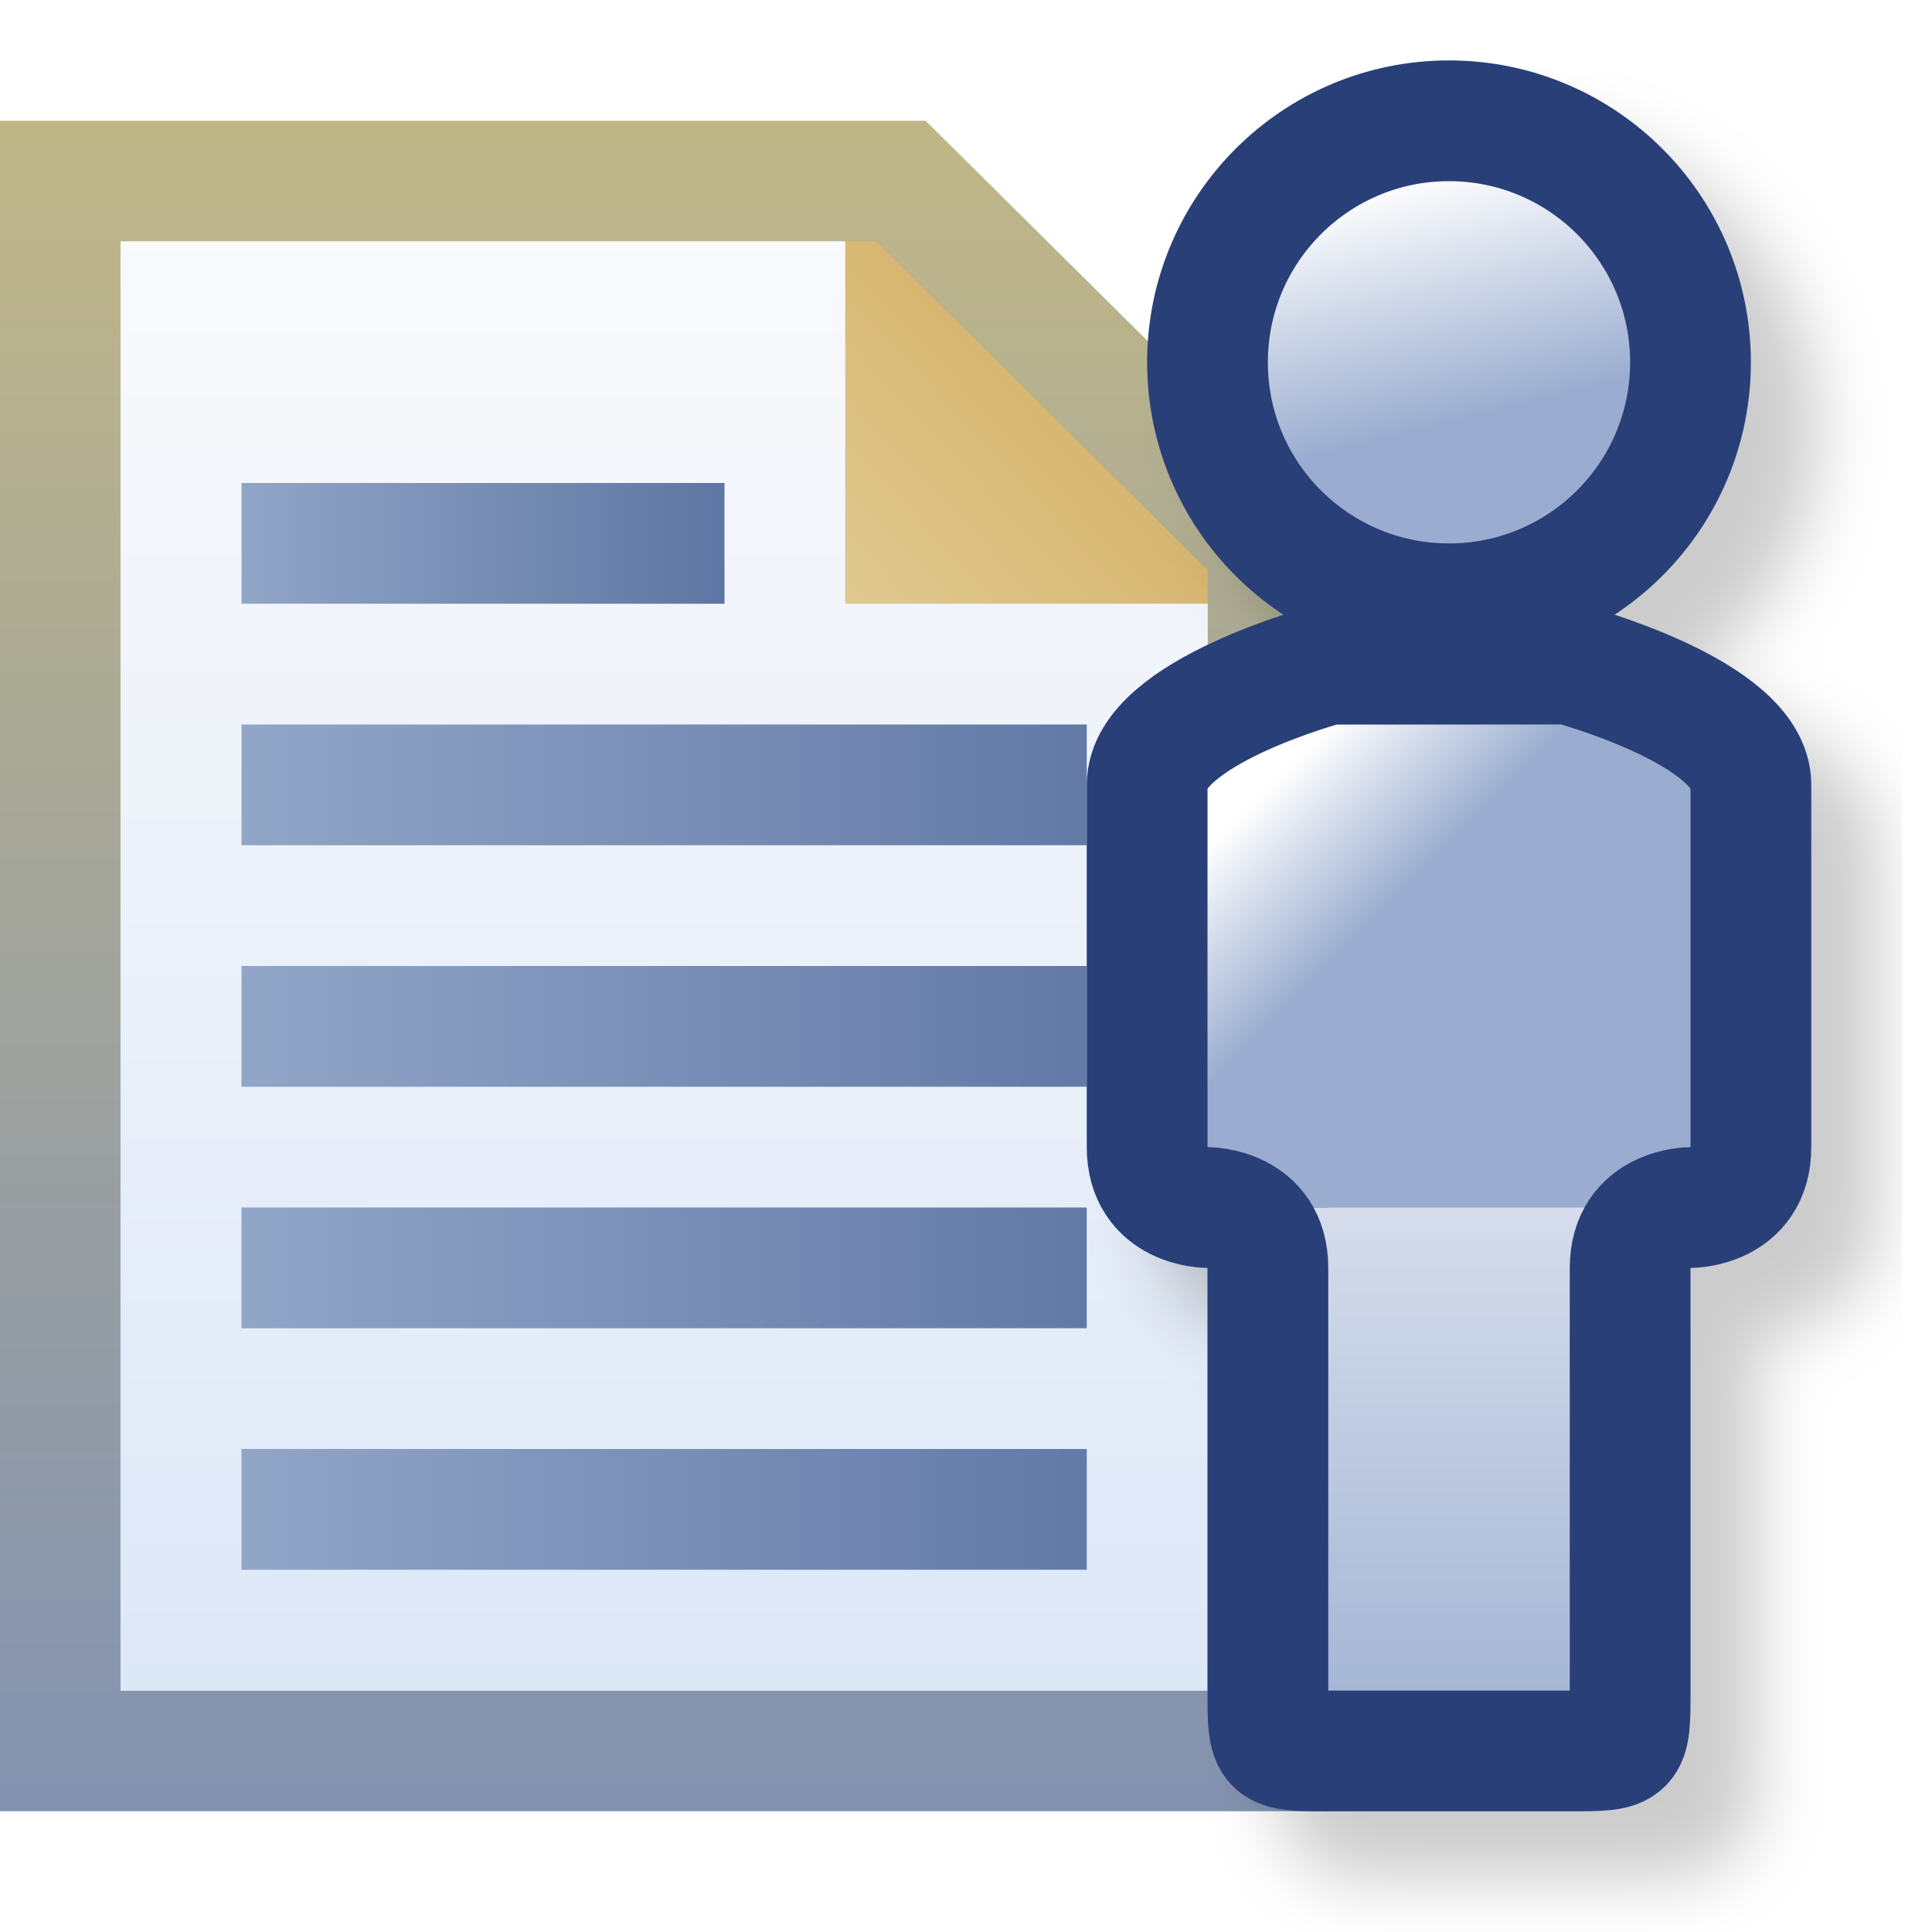
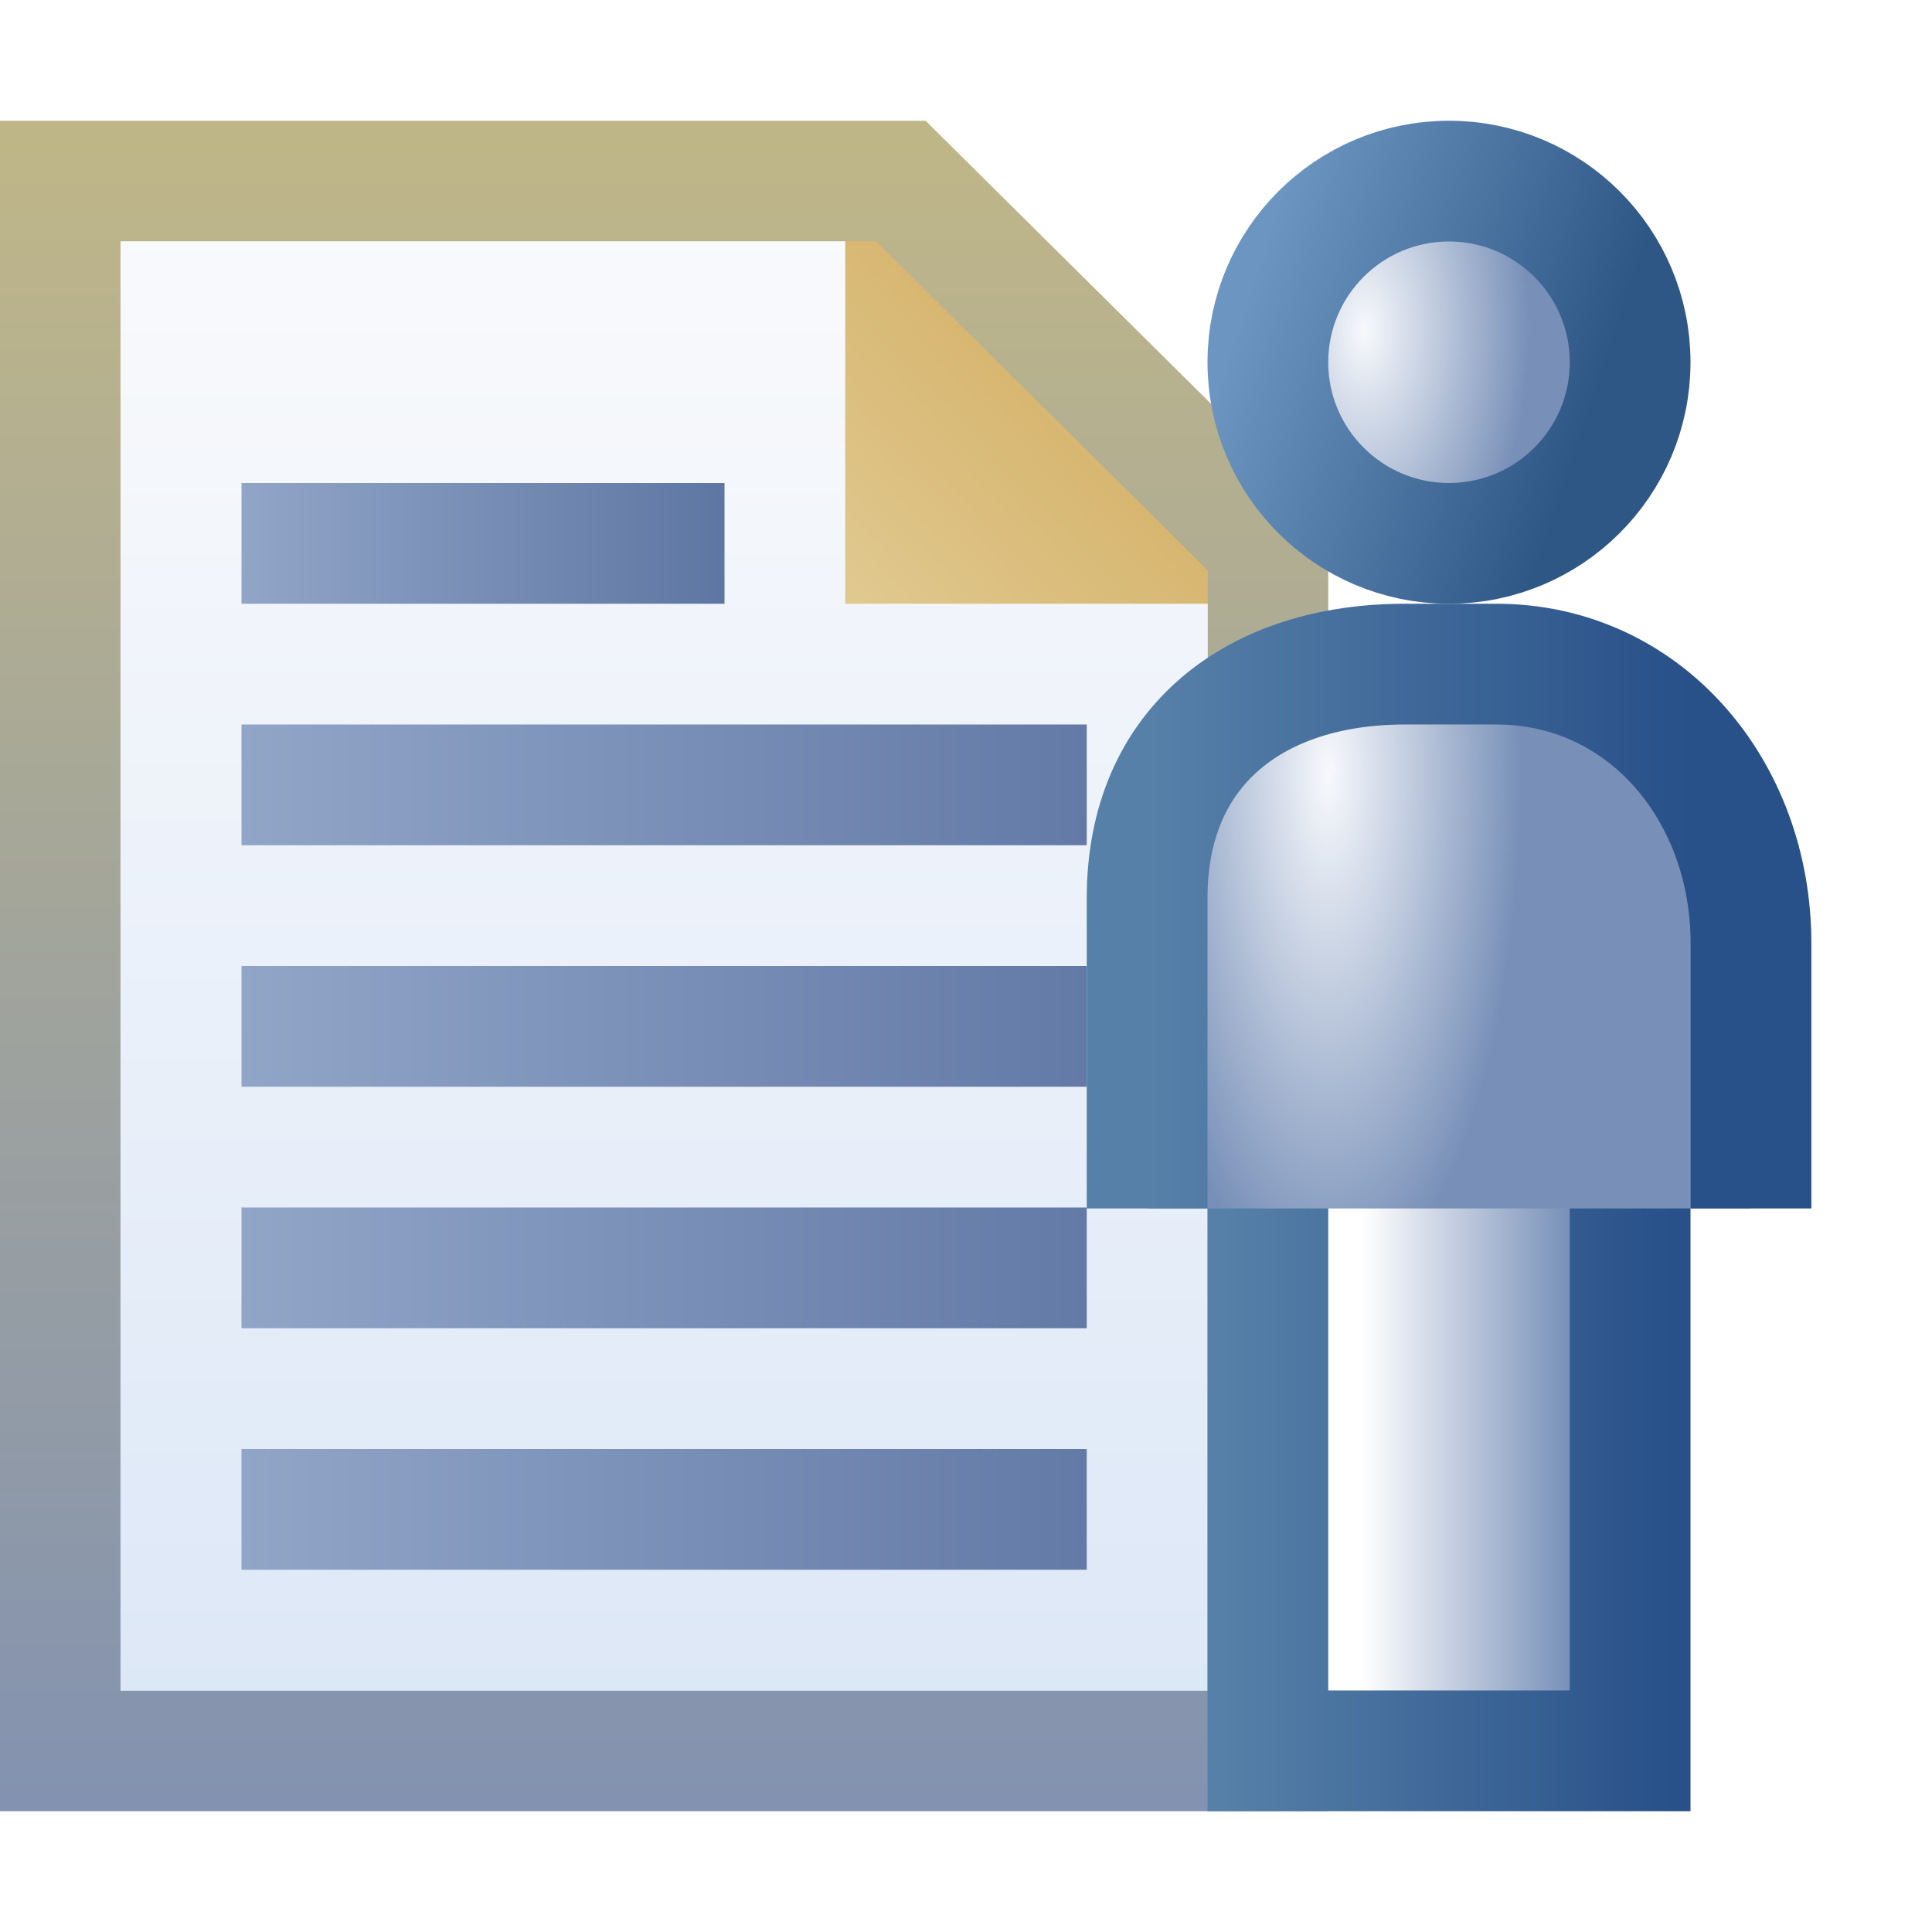
<svg xmlns="http://www.w3.org/2000/svg" xmlns:xlink="http://www.w3.org/1999/xlink" width="16" height="16" id="svg2" version="1.1">
  <defs id="defs4">
    <linearGradient id="linearGradient4994-6-0">
      <stop style="stop-color:#f9fafc;stop-opacity:1;" offset="0" id="stop4996-1-2" />
      <stop style="stop-color:#dce7f7;stop-opacity:1" offset="1" id="stop4998-89-4" />
    </linearGradient>
    <linearGradient id="linearGradient4894-6-3">
      <stop style="stop-color:#e0c88f;stop-opacity:1" offset="0" id="stop4896-8-9" />
      <stop style="stop-color:#d5b269;stop-opacity:1" offset="1" id="stop4898-5-0" />
    </linearGradient>
    <linearGradient id="linearGradient4902-3-2">
      <stop style="stop-color:#bfb688;stop-opacity:1" offset="0" id="stop4904-2-2" />
      <stop style="stop-color:#8392b0;stop-opacity:1" offset="1" id="stop4906-2-7" />
    </linearGradient>
    <linearGradient id="linearGradient4877-6">
      <stop id="stop4879-1" offset="0" style="stop-color:#91a5c7;stop-opacity:1;" />
      <stop id="stop4881-4" offset="1" style="stop-color:#5e76a3;stop-opacity:1" />
    </linearGradient>
    <linearGradient id="linearGradient4861-1">
      <stop style="stop-color:#91a5c7;stop-opacity:1;" offset="0" id="stop4863-1" />
      <stop style="stop-color:#637aa7;stop-opacity:1" offset="1" id="stop4865-52" />
    </linearGradient>
    <linearGradient id="linearGradient5147-4">
      <stop id="stop5149-5" offset="0" style="stop-color:#91a5c7;stop-opacity:1;" />
      <stop id="stop5151-5" offset="1" style="stop-color:#637aa7;stop-opacity:1" />
    </linearGradient>
    <linearGradient id="linearGradient5141-4">
      <stop id="stop5143-8" offset="0" style="stop-color:#91a5c7;stop-opacity:1;" />
      <stop id="stop5145-8" offset="1" style="stop-color:#637aa7;stop-opacity:1" />
    </linearGradient>
    <linearGradient id="linearGradient5135-7">
      <stop id="stop5137-4" offset="0" style="stop-color:#91a5c7;stop-opacity:1;" />
      <stop id="stop5139-0" offset="1" style="stop-color:#637aa7;stop-opacity:1" />
    </linearGradient>
    <linearGradient xlink:href="#linearGradient5135-7" id="linearGradient3075" gradientUnits="userSpaceOnUse" gradientTransform="matrix(1.397368,0,0,0.9897135,-7.791428,7.825385)" x1="7.007" y1="1051.857" x2="12.016" y2="1051.857" />
    <linearGradient xlink:href="#linearGradient5141-4" id="linearGradient3078" gradientUnits="userSpaceOnUse" gradientTransform="matrix(1.001008,0,0,0.9897135,-5.014113,7.804811)" x1="7.007" y1="1049.857" x2="14" y2="1049.857" />
    <linearGradient xlink:href="#linearGradient5147-4" id="linearGradient3081" gradientUnits="userSpaceOnUse" gradientTransform="matrix(1.001008,0,0,0.9897135,-5.014113,7.784239)" x1="7.007" y1="1047.857" x2="14" y2="1047.857" />
    <linearGradient xlink:href="#linearGradient4861-1" id="linearGradient3084" gradientUnits="userSpaceOnUse" gradientTransform="matrix(1.001008,0,0,0.9897135,-5.014113,7.763666)" x1="7.007" y1="1045.857" x2="14" y2="1045.857" />
    <linearGradient xlink:href="#linearGradient4877-6" id="linearGradient3087" gradientUnits="userSpaceOnUse" gradientTransform="matrix(1.001766,0,0,0.9897135,-5.01942,7.743093)" x1="7.007" y1="1043.857" x2="11" y2="1043.857" />
    <linearGradient xlink:href="#linearGradient4902-3-2" id="linearGradient3090" gradientUnits="userSpaceOnUse" gradientTransform="matrix(0.9930676,0,0,1.003147,-4.960126,-4.311738)" x1="10.545" y1="1038.578" x2="10.545" y2="1052.323" />
    <linearGradient xlink:href="#linearGradient4894-6-3" id="linearGradient3093" gradientUnits="userSpaceOnUse" gradientTransform="matrix(1.005662,0,0,1.022704,-1.021786,-24.65579)" x1="7.999" y1="1042.231" x2="9.987" y2="1040.33" />
    <linearGradient xlink:href="#linearGradient4994-6-0" id="linearGradient3096" gradientUnits="userSpaceOnUse" gradientTransform="translate(-4.978282,-1.043894)" x1="9.895" y1="1039.153" x2="9.895" y2="1051.838" />
-     <filter color-interpolation-filters="sRGB" id="filter4096" width="1.5" height="1.5" x="-0.25" y="-0.25">
-       <feGaussianBlur id="feGaussianBlur4098" in="SourceAlpha" stdDeviation="2" result="blur" />
-       <feColorMatrix id="feColorMatrix4100" result="bluralpha" type="matrix" values="1 0 0 0 0 0 1 0 0 0 0 0 1 0 0 0 0 0 0.2 0 " />
-       <feOffset id="feOffset4102" in="bluralpha" dx="4" dy="4" result="offsetBlur" />
-       <feMerge id="feMerge4104">
-         <feMergeNode id="feMergeNode4106" in="offsetBlur" />
-         <feMergeNode id="feMergeNode4108" in="SourceGraphic" />
-       </feMerge>
-     </filter>
-     <linearGradient xlink:href="#linearGradient3910-71" id="linearGradient3950-1" x1="-15" y1="25" x2="-15" y2="8" gradientUnits="userSpaceOnUse" />
-     <linearGradient id="linearGradient3910-71">
-       <stop id="stop3918-3" offset="0" style="stop-color:#9aadd0;stop-opacity:1;" />
-       <stop style="stop-color:#ffffff;stop-opacity:1;" offset="1" id="stop3922-0" />
+     <linearGradient xlink:href="#linearGradient4238" id="linearGradient4244" x1="14.049" y1="1060.539" x2="11.765" y2="1060.539" gradientUnits="userSpaceOnUse" gradientTransform="matrix(0.752338,0,0,1.076029,2.430201,-93.8085)" />
+     <linearGradient id="linearGradient4238">
+       <stop style="stop-color:#7890b8;stop-opacity:1" offset="0" id="stop4240" />
+       <stop style="stop-color:#ffffff;stop-opacity:1" offset="1" id="stop4242" />
    </linearGradient>
-     <linearGradient xlink:href="#linearGradient3910-71" id="linearGradient3942-8" x1="-16" y1="10" x2="-18" y2="8" gradientUnits="userSpaceOnUse" />
-     <linearGradient xlink:href="#linearGradient3910-71" id="linearGradient4000-5" gradientUnits="userSpaceOnUse" x1="-29.5" y1="1.375" x2="-30.375" y2="-2.125" />
+     <linearGradient gradientTransform="matrix(0.752338,0,0,1.076029,2.450982,-93.7729)" xlink:href="#linearGradient4181" id="linearGradient4187" x1="10.199" y1="1061.185" x2="15.186" y2="1061.185" gradientUnits="userSpaceOnUse" />
+     <linearGradient id="linearGradient4181">
+       <stop style="stop-color:#5680a8;stop-opacity:1" offset="0" id="stop4183" />
+       <stop style="stop-color:#285089;stop-opacity:1" offset="1" id="stop4185" />
+     </linearGradient>
+     <radialGradient r="1.29" fy="2.405" fx="2.74" cy="2.405" cx="2.74" gradientTransform="matrix(1.056652,0.00887535,-0.01619685,1.916016,8.443172,1034.466)" gradientUnits="userSpaceOnUse" id="radialGradient5007" xlink:href="#linearGradient4877-7" />
+     <linearGradient id="linearGradient4877-7">
+       <stop style="stop-color:#f7f9fc;stop-opacity:1" offset="0" id="stop4879-6" />
+       <stop style="stop-color:#7890b8;stop-opacity:1" offset="1" id="stop4881-1" />
+     </linearGradient>
+     <linearGradient y2="3.204" x2="4.168" y1="2.543" x1="2.201" gradientUnits="userSpaceOnUse" id="linearGradient5009" xlink:href="#linearGradient4901-2" gradientTransform="matrix(1.442682,0,0,1.458873,6.963105,1035.653)" />
+     <linearGradient id="linearGradient4901-2">
+       <stop style="stop-color:#6c96c1;stop-opacity:1" offset="0" id="stop4903-3" />
+       <stop style="stop-color:#2f5786;stop-opacity:1" offset="1" id="stop4905-2" />
+     </linearGradient>
+     <radialGradient xlink:href="#linearGradient4877-7" id="radialGradient4975-4-7" gradientUnits="userSpaceOnUse" gradientTransform="matrix(0.6493791,0,6.1950409e-8,1.758103,16.73302,-812.0961)" cx="-8.828" cy="1055.048" fx="-8.828" fy="1055.048" r="2.457" />
+     <linearGradient xlink:href="#linearGradient4181" id="linearGradient4977-7-2" gradientUnits="userSpaceOnUse" gradientTransform="matrix(1.194298,0,0,1.232927,21.88922,-257.1624)" x1="-10.333" y1="1054.832" x2="-6.605" y2="1054.832" />
  </defs>
  <g id="layer1" style="display:inline" transform="translate(0,-1036.362)">
    <path style="fill:url(#linearGradient3096);fill-opacity:1;stroke:none;display:inline" d="m 0.519,1037.86 7.01,0 3.062,3.007 0,9.955 -10.072,0 z" id="rect4001-3-3" />
    <path style="fill:url(#linearGradient3093);fill-opacity:1;stroke:none;display:inline" d="m 7,1037.362 0,4 4,0 z" id="path4884-7" />
    <path style="fill:none;stroke:url(#linearGradient3090);stroke-width:0.998;stroke-linecap:butt;stroke-linejoin:miter;stroke-miterlimit:4;stroke-opacity:1;stroke-dashoffset:0;display:inline" d="m 0.499,1037.861 6.961,0 3.041,3.016 0,9.986 -10.002,0 z" id="rect4001-9" />
    <rect style="fill:url(#linearGradient3087);fill-opacity:1;stroke:none;display:inline" id="rect4001-1" width="4" height="1" x="2" y="1040.362" />
    <rect style="fill:url(#linearGradient3084);fill-opacity:1;stroke:none;display:inline" id="rect4001-1-7" width="7" height="1" x="2" y="1042.362" />
    <rect style="fill:url(#linearGradient3081);fill-opacity:1;stroke:none;display:inline" id="rect4001-1-7-4" width="7" height="1" x="2" y="1044.362" />
    <rect style="fill:url(#linearGradient3078);fill-opacity:1;stroke:none;display:inline" id="rect4001-1-7-4-0" width="7" height="1" x="2" y="1046.362" />
    <rect style="fill:url(#linearGradient3075);fill-opacity:1;stroke:none;display:inline" id="rect4001-1-7-4-0-9" width="7" height="1" x="2" y="1048.362" />
-     <g transform="matrix(0.1395165,0,0,0.1395165,-45.2558,990.6545)" style="display:inline;filter:url(#filter4096)" id="g4004-6">
-       <path transform="matrix(3.583805,0,0,3.583805,464.1443,345.5355)" id="path3906-4" d="m -18,24 6,0 0,-9 -6,0 z" style="fill:url(#linearGradient3950-1);fill-opacity:1;stroke:none" />
-       <path transform="matrix(3.583805,0,0,3.583805,464.1443,345.5355)" id="path3908-3" d="M -20,15 -20,7 l 10,0 0,8 z" style="fill:url(#linearGradient3942-8);fill-opacity:1;stroke:none" />
-       <path transform="matrix(4.095777,0,0,4.095778,531.2126,347.0714)" d="m -26,0.5 c 0,1.933 -1.567,3.5 -3.5,3.5 -1.933,0 -3.5,-1.567 -3.5,-3.5 0,-1.933 1.567,-3.5 3.5,-3.5 1.933,0 3.5,1.567 3.5,3.5 z" id="path3896-4" style="fill:url(#linearGradient4000-5);fill-opacity:1;stroke:#293f78;stroke-width:1.75;stroke-linejoin:miter;stroke-miterlimit:4;stroke-opacity:1;stroke-dasharray:none" />
-       <path id="path3902-7" d="m 403.22,367.038 c 0,0 -10.751,2.86 -10.751,7.168 0,7.168 0,17.919 0,21.503 0,3.584 3.584,3.584 3.584,3.584 0,0 3.584,-1e-5 3.584,3.584 0,3.584 0,25.087 0,25.087 0,3.584 0,3.584 3.584,3.584 l 14.335,0 c 3.584,0 3.584,0 3.584,-3.584 0,0 0,-21.503 0,-25.087 0,-3.584 3.584,-3.584 3.584,-3.584 0,0 3.584,0 3.584,-3.584 0,-3.584 0,-10.751 0,-21.503 0,-4.307 -10.751,-7.168 -10.751,-7.168 z" style="fill:none;stroke:#293f78;stroke-width:7.168;stroke-linecap:butt;stroke-linejoin:miter;stroke-miterlimit:4;stroke-opacity:1;stroke-dasharray:none" />
-     </g>
+     <path style="fill:url(#linearGradient4244);fill-opacity:1;fill-rule:evenodd;stroke:url(#linearGradient4187);stroke-width:1;stroke-linecap:butt;stroke-linejoin:miter;stroke-miterlimit:4;stroke-dasharray:none;stroke-opacity:1" d="m 10.5,1045.327 0,5.535 3,0 0,-5.5 z" id="path4207" />
+     <ellipse ry="1.5" rx="1.5" cy="1039.362" cx="12" style="display:inline;fill:url(#radialGradient5007);fill-opacity:1;stroke:url(#linearGradient5009);stroke-width:1;stroke-linecap:round;stroke-linejoin:round;stroke-miterlimit:4;stroke-dasharray:none;stroke-dashoffset:0;stroke-opacity:1" id="path4105-2" />
+     <path style="display:inline;fill:url(#radialGradient4975-4-7);fill-opacity:1;stroke:url(#linearGradient4977-7-2);stroke-width:1;stroke-linecap:butt;stroke-linejoin:round;stroke-miterlimit:4;stroke-dasharray:none;stroke-dashoffset:0;stroke-opacity:1" d="m 14.501,1046.37 0,-2.196 c 0,-1.267 -0.882,-2.312 -2.109,-2.312 l -0.757,0 c -1.227,0 -2.135,0.669 -2.135,1.936 l 0,2.572" id="rect4875-2-1-8" />
  </g>
</svg>
